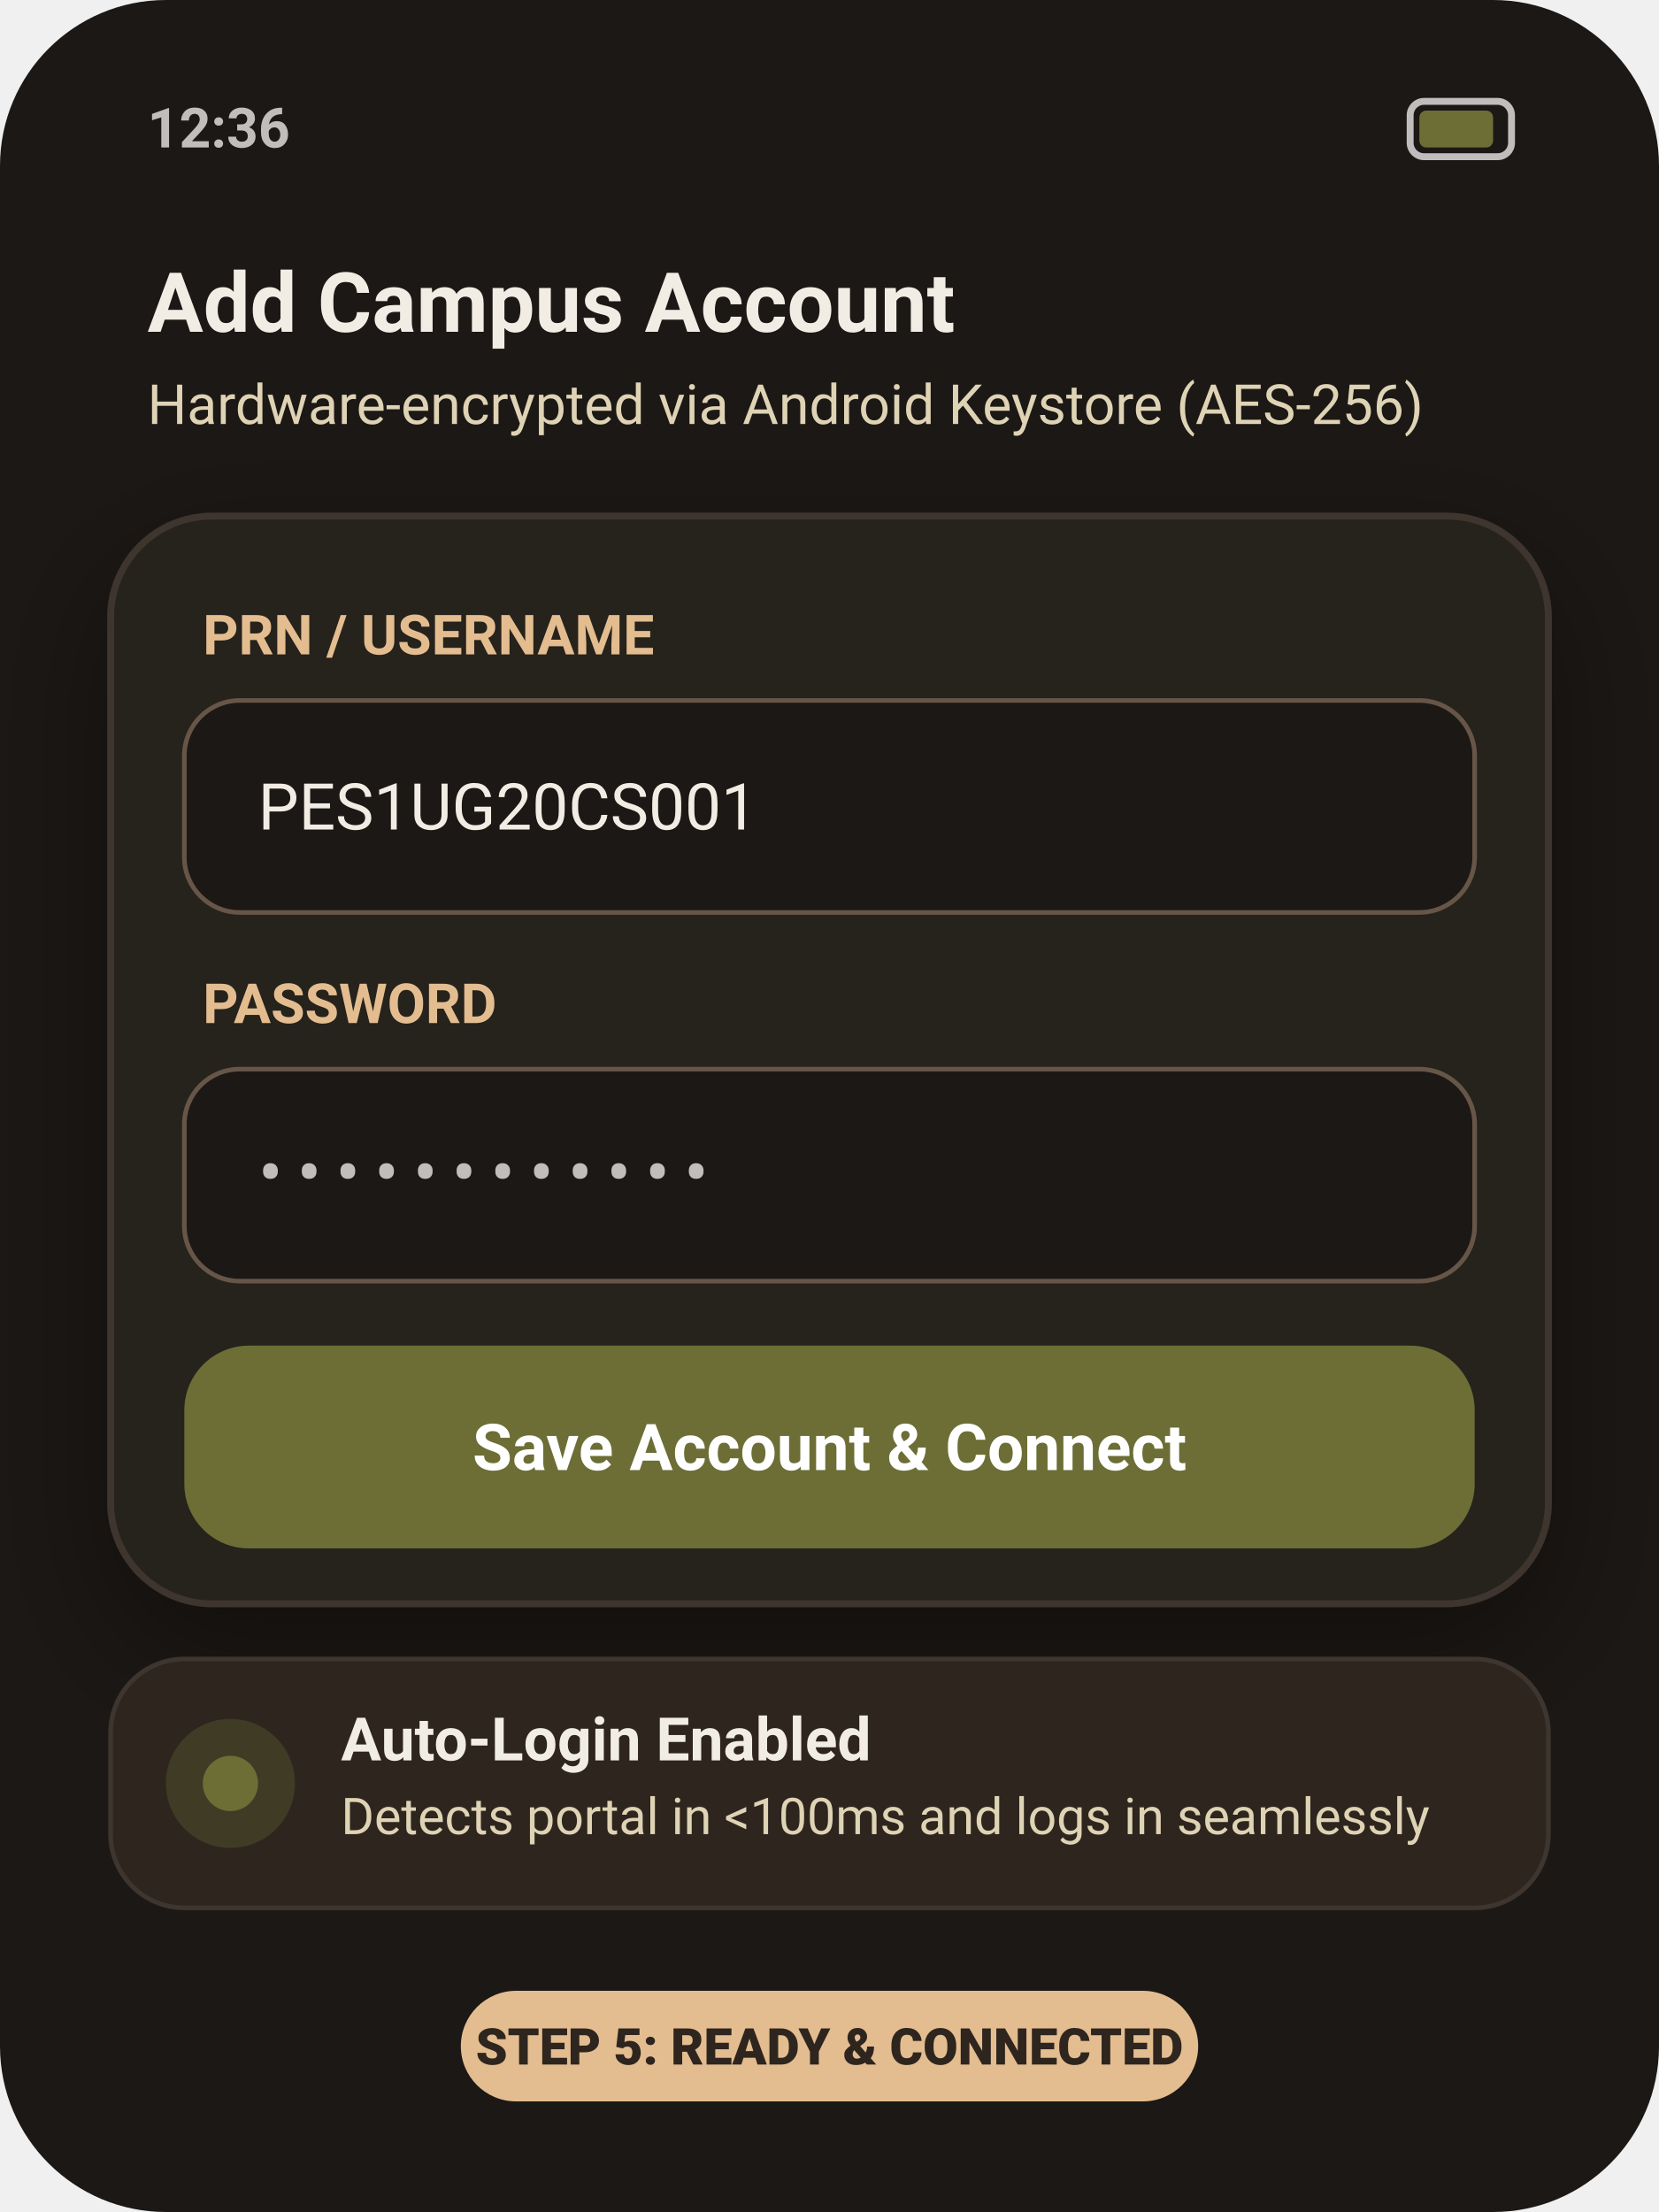
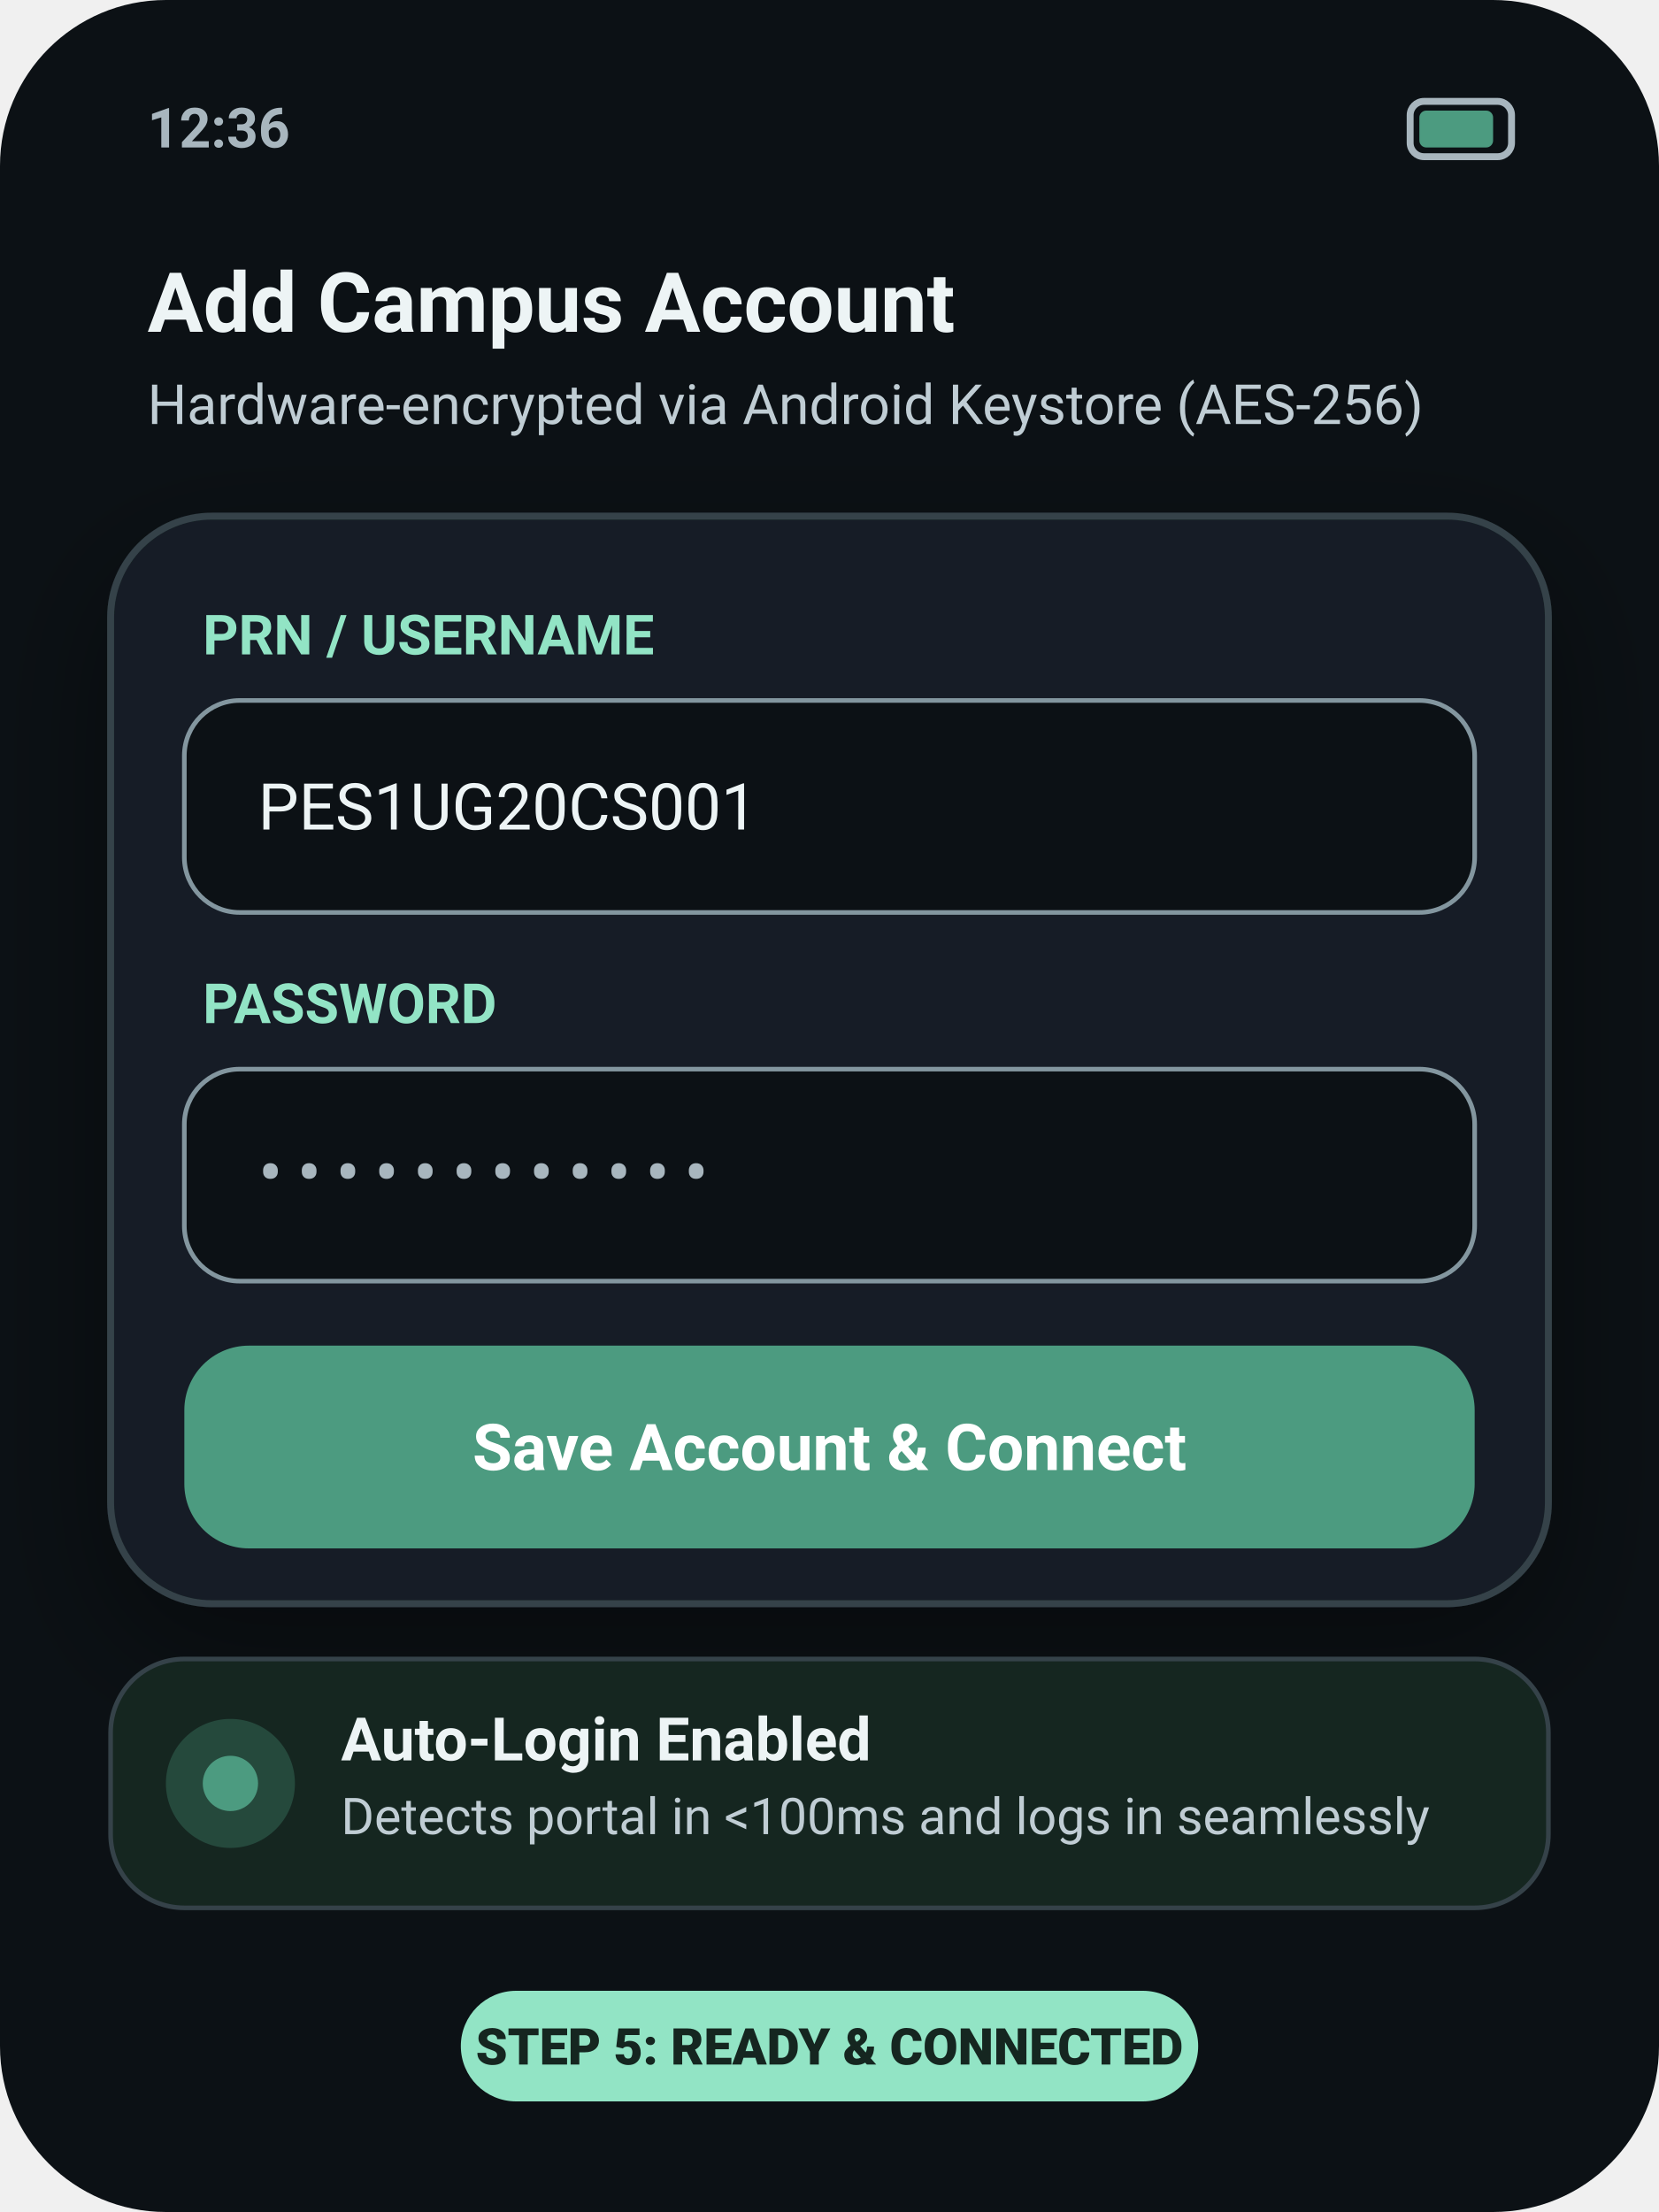
<svg xmlns="http://www.w3.org/2000/svg" viewBox="0 0 360 480" width="100%" height="100%">
  <defs>
    <filter id="accShadow" x="-10%" y="-10%" width="120%" height="120%">
      <feDropShadow dx="0" dy="10" stdDeviation="14" flood-color="#000000" flood-opacity="0.4" />
    </filter>
  </defs>
-   <rect width="360" height="480" rx="36" fill="#1C1815" />
-   <text x="32" y="32" fill="#C0BDBC" font-family="-apple-system, BlinkMacSystemFont, 'Segoe UI', Roboto, sans-serif" font-size="12" font-weight="600">12:36</text>
-   <rect x="306" y="22" width="22" height="12" rx="3" fill="none" stroke="#C0BDBC" stroke-width="1.5" />
-   <rect x="308" y="24" width="16" height="8" rx="1.5" fill="#6C6E36" />
-   <text x="32" y="72" fill="#F2EDE4" font-family="-apple-system, BlinkMacSystemFont, 'Segoe UI', Roboto, sans-serif" font-size="18" font-weight="700">Add Campus Account</text>
-   <text x="32" y="92" fill="#DFD3B5" font-family="-apple-system, BlinkMacSystemFont, 'Segoe UI', Roboto, sans-serif" font-size="12">Hardware-encrypted via Android Keystore (AES-256)</text>
+   <rect width="360" height="480" rx="36" fill="#0c1115" />
+   <text x="32" y="32" fill="#a8b6be" font-family="-apple-system, BlinkMacSystemFont, 'Segoe UI', Roboto, sans-serif" font-size="12" font-weight="600">12:36</text>
+   <rect x="306" y="22" width="22" height="12" rx="3" fill="none" stroke="#a8b6be" stroke-width="1.5" />
+   <rect x="308" y="24" width="16" height="8" rx="1.5" fill="#4c9b80" />
+   <text x="32" y="72" fill="#edf4f5" font-family="-apple-system, BlinkMacSystemFont, 'Segoe UI', Roboto, sans-serif" font-size="18" font-weight="700">Add Campus Account</text>
+   <text x="32" y="92" fill="#c0cdd4" font-family="-apple-system, BlinkMacSystemFont, 'Segoe UI', Roboto, sans-serif" font-size="12">Hardware-encrypted via Android Keystore (AES-256)</text>
  <g filter="url(#accShadow)">
-     <rect x="24" y="112" width="312" height="236" rx="22" fill="#26201B" stroke="#3D352E" stroke-width="1.5" />
+     <rect x="24" y="112" width="312" height="236" rx="22" fill="#161f25" stroke="#354249" stroke-width="1.5" />
  </g>
-   <text x="44" y="142" fill="#E3BD90" font-family="-apple-system, BlinkMacSystemFont, 'Segoe UI', Roboto, sans-serif" font-size="12" font-weight="600">PRN / USERNAME</text>
-   <rect x="40" y="152" width="280" height="46" rx="12" fill="#1C1815" stroke="#675647" stroke-width="1" />
-   <text x="56" y="180" fill="#F2EDE4" font-family="-apple-system, BlinkMacSystemFont, 'Segoe UI', Roboto, sans-serif" font-size="14">PES1UG20CS001</text>
-   <text x="44" y="222" fill="#E3BD90" font-family="-apple-system, BlinkMacSystemFont, 'Segoe UI', Roboto, sans-serif" font-size="12" font-weight="600">PASSWORD</text>
-   <rect x="40" y="232" width="280" height="46" rx="12" fill="#1C1815" stroke="#675647" stroke-width="1" />
-   <text x="56" y="260" fill="#C0BDBC" font-family="-apple-system, BlinkMacSystemFont, 'Segoe UI', Roboto, sans-serif" font-size="16" letter-spacing="3">••••••••••••</text>
-   <rect x="40" y="292" width="280" height="44" rx="14" fill="#6C6E36" />
+   <text x="44" y="142" fill="#92e4c5" font-family="-apple-system, BlinkMacSystemFont, 'Segoe UI', Roboto, sans-serif" font-size="12" font-weight="600">PRN / USERNAME</text>
+   <rect x="40" y="152" width="280" height="46" rx="12" fill="#0c1115" stroke="#83969f" stroke-width="1" />
+   <text x="56" y="180" fill="#edf4f5" font-family="-apple-system, BlinkMacSystemFont, 'Segoe UI', Roboto, sans-serif" font-size="14">PES1UG20CS001</text>
+   <text x="44" y="222" fill="#92e4c5" font-family="-apple-system, BlinkMacSystemFont, 'Segoe UI', Roboto, sans-serif" font-size="12" font-weight="600">PASSWORD</text>
+   <rect x="40" y="232" width="280" height="46" rx="12" fill="#0c1115" stroke="#83969f" stroke-width="1" />
+   <text x="56" y="260" fill="#a8b6be" font-family="-apple-system, BlinkMacSystemFont, 'Segoe UI', Roboto, sans-serif" font-size="16" letter-spacing="3">••••••••••••</text>
+   <rect x="40" y="292" width="280" height="44" rx="14" fill="#4c9b80" />
  <text x="180" y="319" text-anchor="middle" fill="#FFFFFF" font-family="-apple-system, BlinkMacSystemFont, 'Segoe UI', Roboto, sans-serif" font-size="14" font-weight="700">Save Account &amp; Connect</text>
-   <rect x="24" y="360" width="312" height="54" rx="16" fill="#2E251E" stroke="#3D352E" stroke-width="1" />
-   <circle cx="50" cy="387" r="14" fill="#6C6E36" fill-opacity="0.3" />
-   <circle cx="50" cy="387" r="6" fill="#6C6E36" />
-   <text x="74" y="382" fill="#F2EDE4" font-family="-apple-system, BlinkMacSystemFont, 'Segoe UI', Roboto, sans-serif" font-size="13" font-weight="600">Auto-Login Enabled</text>
-   <text x="74" y="398" fill="#DFD3B5" font-family="-apple-system, BlinkMacSystemFont, 'Segoe UI', Roboto, sans-serif" font-size="11">Detects portal in &lt;100ms and logs in seamlessly</text>
-   <rect x="100" y="432" width="160" height="24" rx="12" fill="#E3BD90" />
-   <text x="180" y="448" text-anchor="middle" fill="#2E251E" font-family="-apple-system, BlinkMacSystemFont, 'Segoe UI', Roboto, sans-serif" font-size="11" font-weight="800">STEP 5: READY &amp; CONNECTED</text>
+   <rect x="24" y="360" width="312" height="54" rx="16" fill="#152620" stroke="#354249" stroke-width="1" />
+   <circle cx="50" cy="387" r="14" fill="#4c9b80" fill-opacity="0.3" />
+   <circle cx="50" cy="387" r="6" fill="#4c9b80" />
+   <text x="74" y="382" fill="#edf4f5" font-family="-apple-system, BlinkMacSystemFont, 'Segoe UI', Roboto, sans-serif" font-size="13" font-weight="600">Auto-Login Enabled</text>
+   <text x="74" y="398" fill="#c0cdd4" font-family="-apple-system, BlinkMacSystemFont, 'Segoe UI', Roboto, sans-serif" font-size="11">Detects portal in &lt;100ms and logs in seamlessly</text>
+   <rect x="100" y="432" width="160" height="24" rx="12" fill="#92e4c5" />
+   <text x="180" y="448" text-anchor="middle" fill="#152620" font-family="-apple-system, BlinkMacSystemFont, 'Segoe UI', Roboto, sans-serif" font-size="11" font-weight="800">STEP 5: READY &amp; CONNECTED</text>
</svg>
